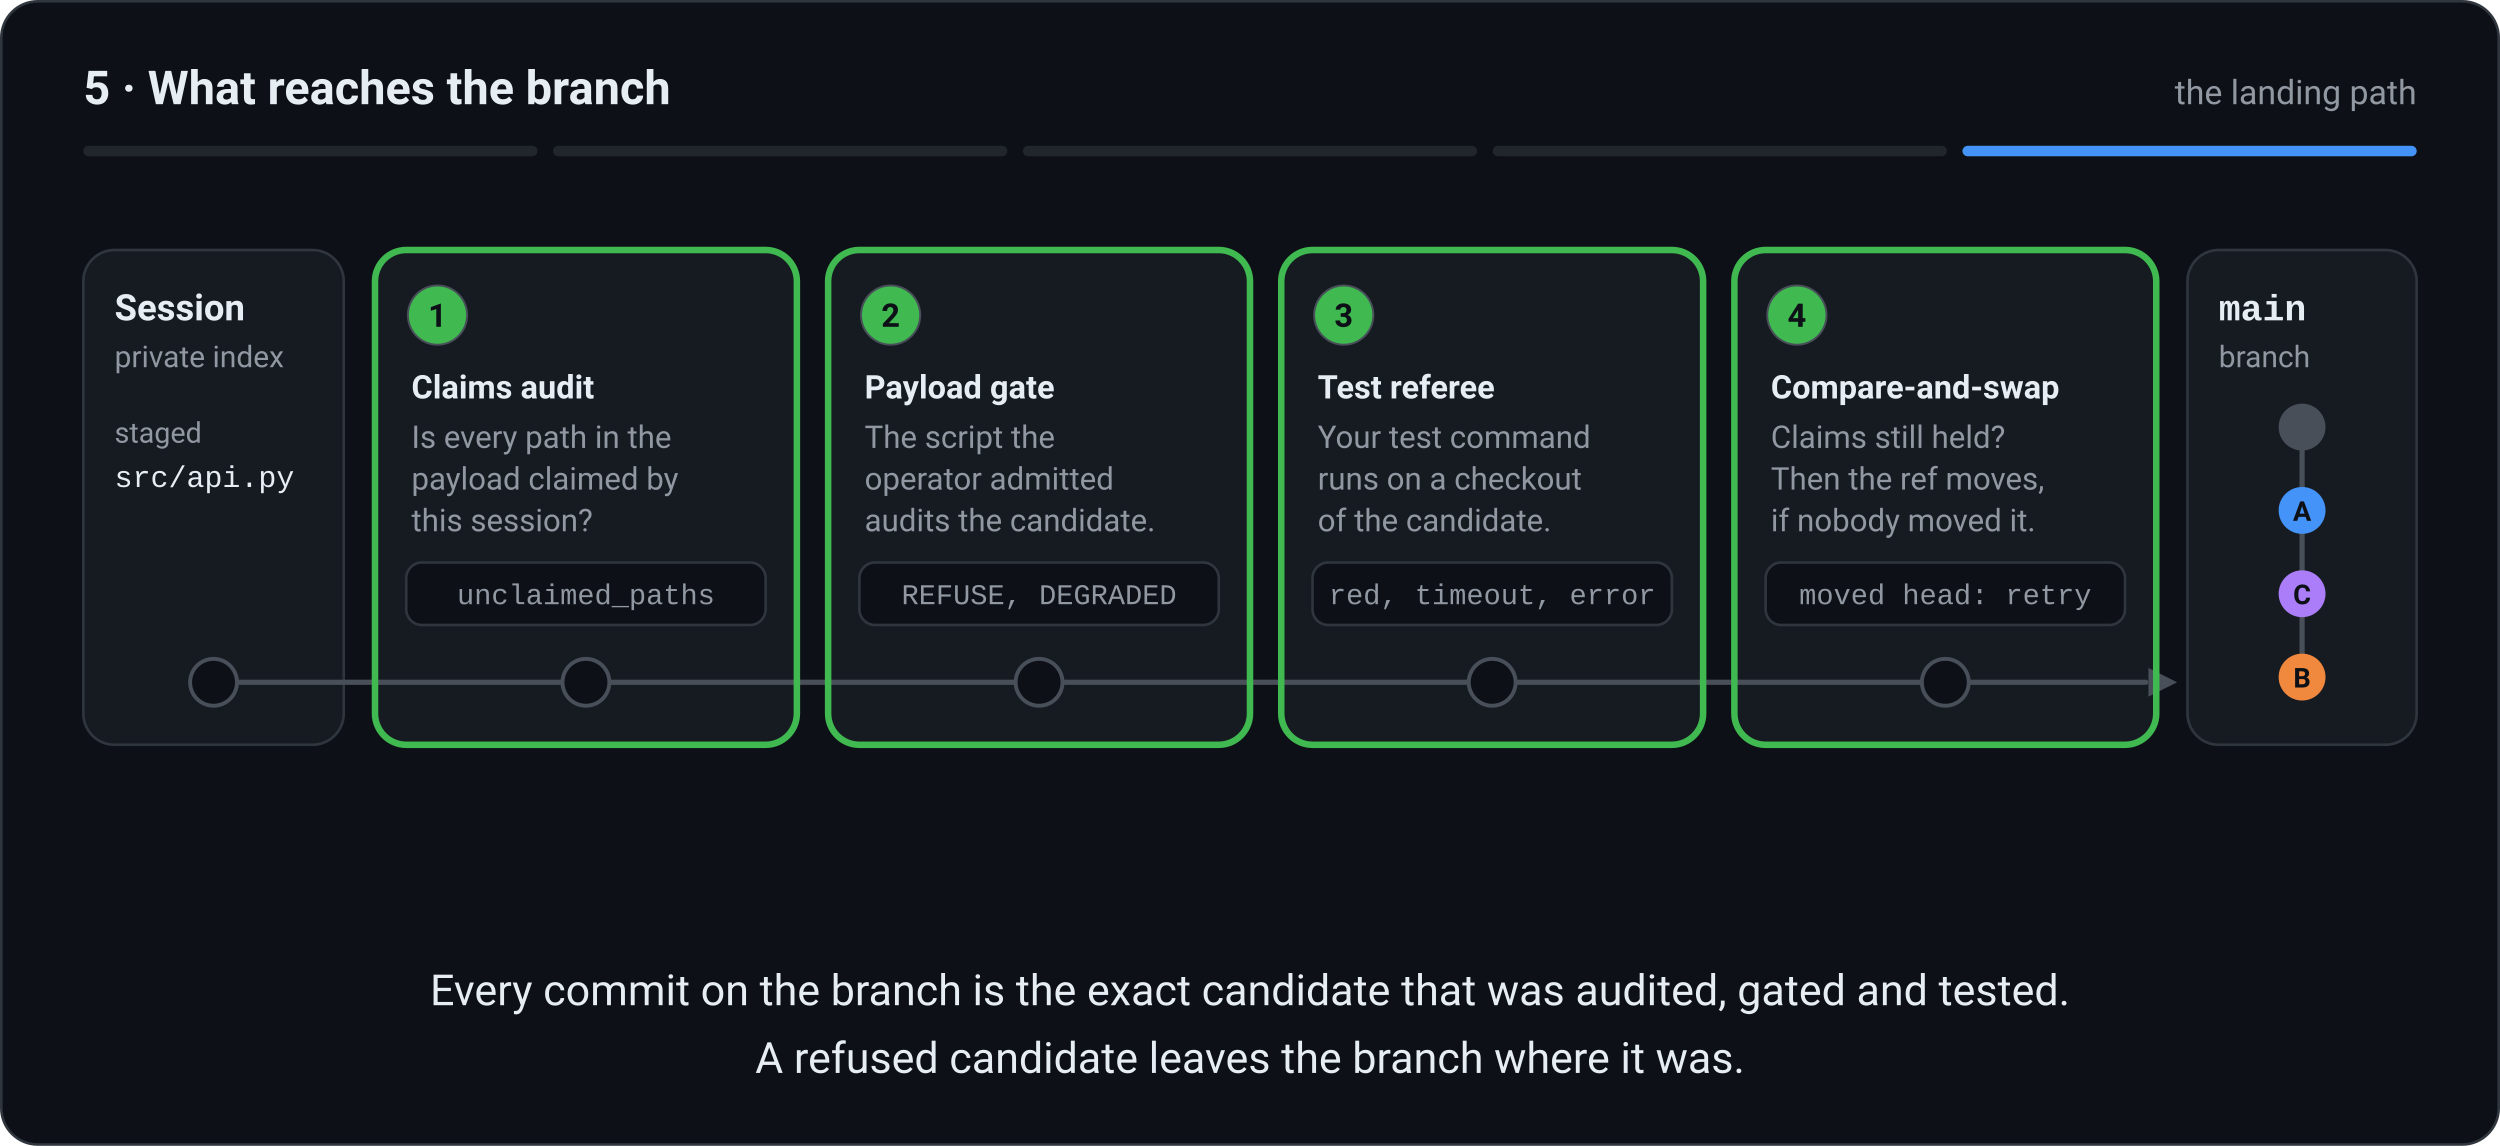
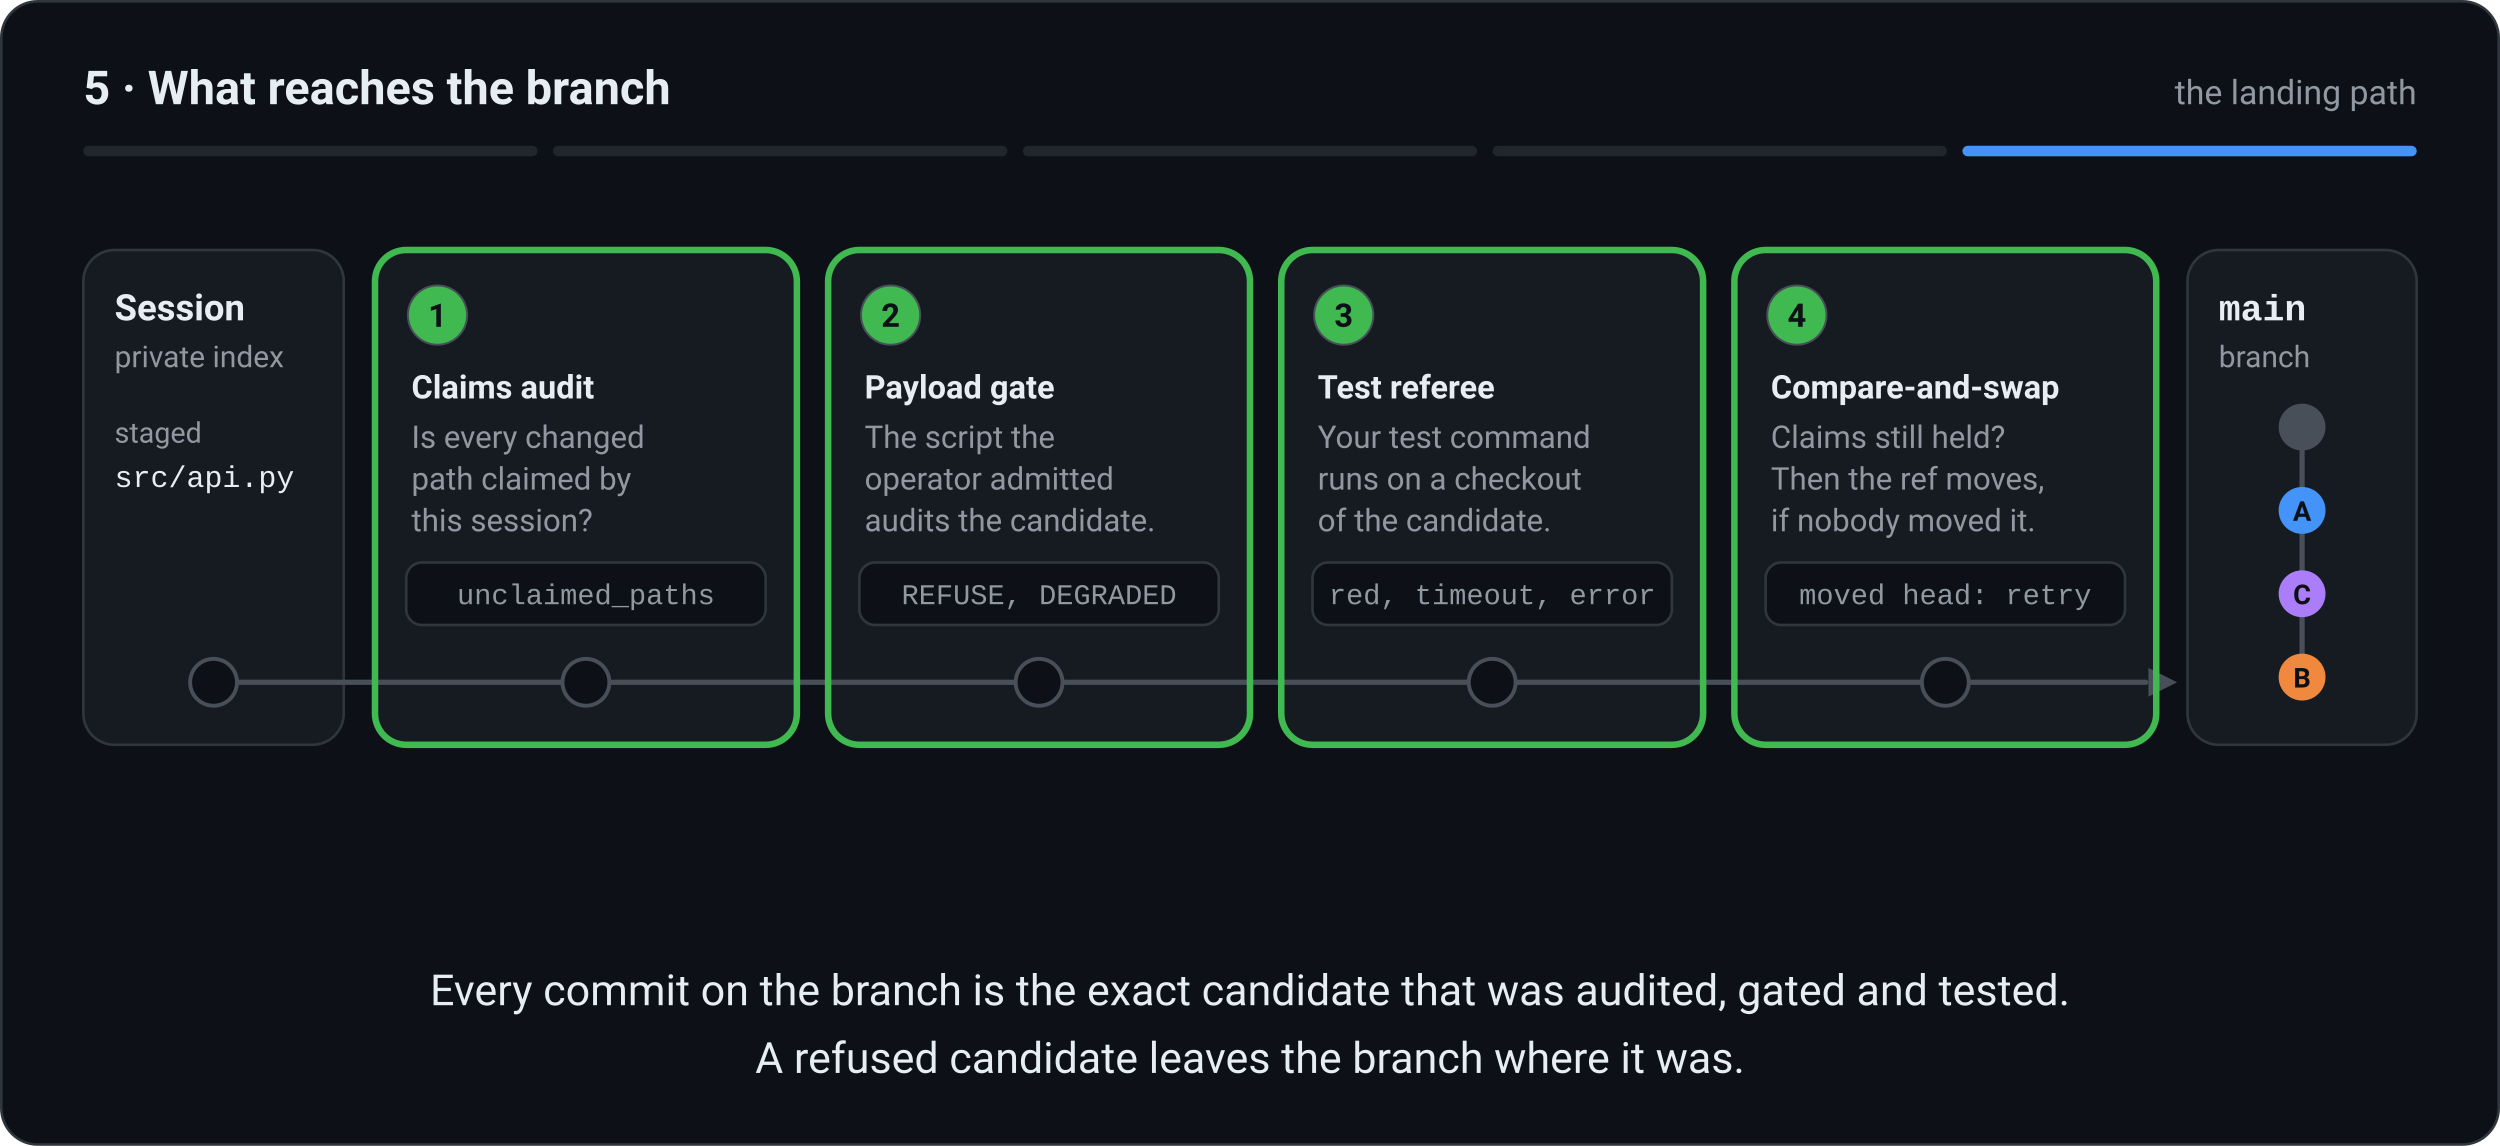
<svg xmlns="http://www.w3.org/2000/svg" viewBox="0 0 960 440" width="960" height="440" role="img" aria-labelledby="title desc" font-family="ui-sans-serif, system-ui, -apple-system, &quot;Segoe UI&quot;, Roboto, &quot;Helvetica Neue&quot;, Arial, sans-serif">
  <style>@keyframes k1{0%{opacity:0}0.94%{opacity:1}14.53%{opacity:1}15.47%{opacity:0}100%{opacity:0}}#k1{animation:k1 32s linear infinite}@keyframes k2{0%{opacity:0}0.94%{opacity:1}14.53%{opacity:1}15.47%{opacity:0}100%{opacity:0}}#k2{animation:k2 32s linear infinite}@keyframes k3{0%{opacity:0}0.94%{opacity:1}14.53%{opacity:1}15.47%{opacity:0}100%{opacity:0}}#k3{animation:k3 32s linear infinite}@keyframes k4{0%{opacity:0}15.62%{opacity:0}16.56%{opacity:1}37.97%{opacity:1}38.91%{opacity:0}100%{opacity:0}}#k4{animation:k4 32s linear infinite}@keyframes k5{0%{opacity:0}15.62%{opacity:0}16.56%{opacity:1}37.97%{opacity:1}38.91%{opacity:0}100%{opacity:0}}#k5{animation:k5 32s linear infinite}@keyframes k6{0%{opacity:0}15.62%{opacity:0}16.56%{opacity:1}37.97%{opacity:1}38.91%{opacity:0}100%{opacity:0}}#k6{animation:k6 32s linear infinite}@keyframes k7{0%{opacity:0}39.06%{opacity:0}40%{opacity:1}55.16%{opacity:1}56.09%{opacity:0}100%{opacity:0}}#k7{animation:k7 32s linear infinite}@keyframes k8{0%{opacity:0}39.06%{opacity:0}40%{opacity:1}55.16%{opacity:1}56.09%{opacity:0}100%{opacity:0}}#k8{animation:k8 32s linear infinite}@keyframes k9{0%{opacity:0}39.06%{opacity:0}40%{opacity:1}55.16%{opacity:1}56.09%{opacity:0}100%{opacity:0}}#k9{animation:k9 32s linear infinite}@keyframes k10{0%{opacity:0}56.25%{opacity:0}57.19%{opacity:1}83.28%{opacity:1}84.22%{opacity:0}100%{opacity:0}}#k10{animation:k10 32s linear infinite}@keyframes k11{0%{opacity:0}56.25%{opacity:0}57.19%{opacity:1}83.28%{opacity:1}84.22%{opacity:0}100%{opacity:0}}#k11{animation:k11 32s linear infinite}@keyframes k12{0%{opacity:0}56.25%{opacity:0}57.19%{opacity:1}83.28%{opacity:1}84.22%{opacity:0}100%{opacity:0}}#k12{animation:k12 32s linear infinite}@keyframes k13{0%{opacity:0}84.38%{opacity:0}85.31%{opacity:1}98.12%{opacity:1}99.06%{opacity:0}100%{opacity:0}}#k13{animation:k13 32s linear infinite}@keyframes k14{0%{opacity:0}84.38%{opacity:0}85.31%{opacity:1}98.12%{opacity:1}99.06%{opacity:0}100%{opacity:0}}#k14{animation:k14 32s linear infinite}@keyframes k15{0%{opacity:0}84.38%{opacity:0}85.31%{opacity:1}98.12%{opacity:1}99.06%{opacity:0}100%{opacity:0}}#k15{animation:k15 32s linear infinite}@keyframes k16{0%{opacity:0}40.31%{opacity:0}41.25%{opacity:1}54.37%{opacity:1}55.31%{opacity:0}100%{opacity:0}}#k16{animation:k16 32s linear infinite}@keyframes k17{0%{opacity:0}71.56%{opacity:0}72.5%{opacity:1}84.06%{opacity:1}85%{opacity:0}100%{opacity:0}}#k17{animation:k17 32s linear infinite}@keyframes k18{0%{opacity:0}20%{opacity:0}20.94%{opacity:1}38.12%{opacity:1}39.06%{opacity:0}60.31%{opacity:0}61.25%{opacity:1}70.31%{opacity:1}71.25%{opacity:0}79.06%{opacity:0}80%{opacity:1}98.12%{opacity:1}99.06%{opacity:0}100%{opacity:0}}#k18{animation:k18 32s linear infinite}@keyframes k19{0%{opacity:0}24.69%{opacity:0}25.63%{opacity:1}38.12%{opacity:1}39.06%{opacity:0}63.12%{opacity:0}64.06%{opacity:1}70.31%{opacity:1}71.25%{opacity:0}80.31%{opacity:0}81.25%{opacity:1}98.12%{opacity:1}99.06%{opacity:0}100%{opacity:0}}#k19{animation:k19 32s linear infinite}@keyframes k20{0%{opacity:0}29.06%{opacity:0}29.69%{opacity:1}31.09%{opacity:1}31.72%{opacity:0}100%{opacity:0}}#k20{animation:k20 32s linear infinite}@keyframes k21{0%{opacity:0}31.56%{opacity:0}32.5%{opacity:1}38.12%{opacity:1}39.06%{opacity:0}65.62%{opacity:0}66.56%{opacity:1}70.31%{opacity:1}71.25%{opacity:0}81.56%{opacity:0}82.5%{opacity:1}98.12%{opacity:1}99.06%{opacity:0}100%{opacity:0}}#k21{animation:k21 32s linear infinite}@keyframes k22{0%{opacity:0}35.94%{opacity:0}36.88%{opacity:1}38.12%{opacity:1}39.06%{opacity:0}68.12%{opacity:0}69.06%{opacity:1}70.31%{opacity:1}71.25%{opacity:0}82.81%{opacity:0}83.75%{opacity:1}98.12%{opacity:1}99.06%{opacity:0}100%{opacity:0}}#k22{animation:k22 32s linear infinite}@keyframes k23{0%{opacity:0}45.62%{opacity:0}46.56%{opacity:1}54.37%{opacity:1}55.31%{opacity:0}100%{opacity:0}}#k23{animation:k23 32s linear infinite}@keyframes k24{0%{opacity:0}71.88%{opacity:0}72.81%{opacity:1}74.06%{opacity:1}75%{opacity:0}100%{opacity:0}}#k24{animation:k24 32s linear infinite}@keyframes k25{0%{opacity:0}38.12%{opacity:0}39.06%{opacity:1}98.12%{opacity:1}99.06%{opacity:0}100%{opacity:0}}#k25{animation:k25 32s linear infinite}@keyframes k26{0%{opacity:0}70.94%{opacity:0}71.88%{opacity:1}98.12%{opacity:1}99.06%{opacity:0}100%{opacity:0}}#k26{animation:k26 32s linear infinite}@keyframes k27{0%{opacity:0}84.06%{opacity:0}85%{opacity:1}98.12%{opacity:1}99.06%{opacity:0}100%{opacity:0}}#k27{animation:k27 32s linear infinite}@keyframes k28{0%{opacity:0;transform:translate(0px,0px)}2.5%{opacity:0;transform:translate(0px,0px)}3.44%{opacity:1;transform:translate(0px,0px)}16.88%{opacity:1;transform:translate(0px,0px)}19.38%{opacity:1;transform:translate(143px,0px)}21.56%{opacity:1;transform:translate(143px,0px)}24.06%{opacity:1;transform:translate(317px,0px)}26.25%{opacity:1;transform:translate(317px,0px)}28.75%{opacity:1;transform:translate(491px,0px)}32.81%{opacity:1;transform:translate(491px,0px)}35.31%{opacity:1;transform:translate(665px,0px)}36.56%{opacity:1;transform:translate(665px,0px)}38.12%{opacity:1;transform:translate(802px,-66px)}39.06%{opacity:0;transform:translate(802px,-66px)}100%{opacity:0;transform:translate(802px,-66px)}}#k28{animation:k28 32s cubic-bezier(.45,0,.25,1) infinite}@keyframes k29{0%{opacity:0;transform:translate(0px,0px)}40.31%{opacity:0;transform:translate(0px,0px)}41.25%{opacity:1;transform:translate(0px,0px)}42.5%{opacity:1;transform:translate(0px,0px)}45%{opacity:1;transform:translate(143px,0px)}52.81%{opacity:1;transform:translate(143px,0px)}53.75%{opacity:0;transform:translate(143px,0px)}100%{opacity:0;transform:translate(143px,0px)}}#k29{animation:k29 32s cubic-bezier(.45,0,.25,1) infinite}@keyframes k30{0%{opacity:0;transform:translate(0px,0px)}42.5%{opacity:0;transform:translate(0px,0px)}45%{opacity:0;transform:translate(143px,0px)}46.25%{opacity:0;transform:translate(143px,0px)}47.19%{opacity:1;transform:translate(143px,0px)}52.81%{opacity:1;transform:translate(143px,0px)}53.75%{opacity:0;transform:translate(143px,0px)}100%{opacity:0;transform:translate(143px,0px)}}#k30{animation:k30 32s cubic-bezier(.45,0,.25,1) infinite}@keyframes k31{0%{opacity:0;transform:translate(0px,0px)}57.19%{opacity:0;transform:translate(0px,0px)}58.13%{opacity:1;transform:translate(0px,0px)}60%{opacity:1;transform:translate(143px,0px)}60.94%{opacity:1;transform:translate(143px,0px)}62.81%{opacity:1;transform:translate(317px,0px)}63.44%{opacity:1;transform:translate(317px,0px)}65.31%{opacity:1;transform:translate(491px,0px)}65.94%{opacity:1;transform:translate(491px,0px)}67.81%{opacity:1;transform:translate(665px,0px)}69.38%{opacity:1;transform:translate(665px,0px)}70.94%{opacity:1;transform:translate(802px,-34px)}71.88%{opacity:0;transform:translate(802px,-34px)}100%{opacity:0;transform:translate(802px,-34px)}}#k31{animation:k31 32s cubic-bezier(.45,0,.25,1) infinite}@keyframes k32{0%{opacity:0;transform:translate(0px,0px)}58.13%{opacity:0;transform:translate(0px,0px)}59.06%{opacity:1;transform:translate(0px,0px)}60.94%{opacity:1;transform:translate(113px,0px)}61.88%{opacity:1;transform:translate(113px,0px)}63.75%{opacity:1;transform:translate(287px,0px)}64.38%{opacity:1;transform:translate(287px,0px)}66.25%{opacity:1;transform:translate(461px,0px)}66.88%{opacity:1;transform:translate(461px,0px)}68.75%{opacity:1;transform:translate(635px,0px)}70.94%{opacity:1;transform:translate(635px,0px)}71.88%{opacity:1;transform:translate(665px,0px)}72.81%{opacity:1;transform:translate(665px,0px)}74.06%{opacity:1;transform:translate(665px,54px)}77.5%{opacity:1;transform:translate(143px,54px)}78.75%{opacity:1;transform:translate(143px,0px)}79.06%{opacity:1;transform:translate(143px,0px)}80%{opacity:1;transform:translate(317px,0px)}80.31%{opacity:1;transform:translate(317px,0px)}81.25%{opacity:1;transform:translate(491px,0px)}81.56%{opacity:1;transform:translate(491px,0px)}82.5%{opacity:1;transform:translate(665px,0px)}82.81%{opacity:1;transform:translate(665px,0px)}84.06%{opacity:1;transform:translate(802px,-2px)}85%{opacity:0;transform:translate(802px,-2px)}100%{opacity:0;transform:translate(802px,-2px)}}#k32{animation:k32 32s cubic-bezier(.45,0,.25,1) infinite}@media (prefers-reduced-motion:reduce){g[id]{animation:none!important}}</style>
  <rect x="0.5" y="0.5" width="959" height="439" rx="14" fill="#0d1117" stroke="#30363d" stroke-width="1" />
  <text x="928" y="40" font-size="13" fill="#9198a1" text-anchor="end">the landing path</text>
  <rect x="32" y="56" width="174.4" height="4" rx="2" fill="#21262d" />
  <g id="k1" opacity="0">
    <rect x="32" y="56" width="174.4" height="4" rx="2" fill="#4493f8" />
  </g>
  <g id="k2" opacity="0">
    <text x="32" y="40" font-size="18" fill="#e6edf3" font-weight="700">1 · A candidate is built from the private index</text>
  </g>
  <g id="k3" opacity="0">
    <text x="480" y="386" font-size="16.5" fill="#e6edf3" text-anchor="middle">onetree land builds a candidate commit from the session's private index.</text>
    <text x="480" y="412" font-size="16.5" fill="#e6edf3" text-anchor="middle">The shared index and the working tree are not touched.</text>
  </g>
  <rect x="212.4" y="56" width="174.4" height="4" rx="2" fill="#21262d" />
  <g id="k4" opacity="0">
    <rect x="212.4" y="56" width="174.4" height="4" rx="2" fill="#4493f8" />
  </g>
  <g id="k5" opacity="0">
    <text x="32" y="40" font-size="18" fill="#e6edf3" font-weight="700">2 · Four steps before the branch moves</text>
  </g>
  <g id="k6" opacity="0">
    <text x="480" y="386" font-size="16.5" fill="#e6edf3" text-anchor="middle">Each step can refuse. Only a candidate that passes all four moves the ref.</text>
    <text x="480" y="412" font-size="16.5" fill="#e6edf3" text-anchor="middle">A landing is recorded in the append-only log as an intent and a landed event.</text>
  </g>
  <rect x="392.8" y="56" width="174.4" height="4" rx="2" fill="#21262d" />
  <g id="k7" opacity="0">
    <rect x="392.8" y="56" width="174.4" height="4" rx="2" fill="#4493f8" />
  </g>
  <g id="k8" opacity="0">
-     <text x="32" y="40" font-size="18" fill="#e6edf3" font-weight="700">3 · Fail-closed: one unclaimed path refuses it all</text>
+     <text x="32" y="40" font-size="18" fill="#e6edf3" font-weight="700">3 · One unclaimed path refuses it all</text>
  </g>
  <g id="k9" opacity="0">
-     <text x="480" y="386" font-size="16.5" fill="#e6edf3" text-anchor="middle">The audit is fail-closed: a payload with one path this session has not claimed</text>
-     <text x="480" y="412" font-size="16.5" fill="#e6edf3" text-anchor="middle">is refused as a whole. Nothing reaches the branch.</text>
+     <text x="480" y="386" font-size="16.5" fill="#e6edf3" text-anchor="middle">If one changed path was not claimed by this session,</text>
+     <text x="480" y="412" font-size="16.5" fill="#e6edf3" text-anchor="middle">the whole candidate is refused. Nothing reaches the branch.</text>
  </g>
  <rect x="573.2" y="56" width="174.4" height="4" rx="2" fill="#21262d" />
  <g id="k10" opacity="0">
    <rect x="573.2" y="56" width="174.4" height="4" rx="2" fill="#4493f8" />
  </g>
  <g id="k11" opacity="0">
    <text x="32" y="40" font-size="18" fill="#e6edf3" font-weight="700">4 · A race has exactly one winner</text>
  </g>
  <g id="k12" opacity="0">
    <text x="480" y="386" font-size="16.5" fill="#e6edf3" text-anchor="middle">When two landings race, the compare-and-swap lets exactly one move the ref.</text>
    <text x="480" y="412" font-size="16.5" fill="#e6edf3" text-anchor="middle">The other is rebuilt on the new head and goes through the steps again.</text>
  </g>
  <rect x="753.6" y="56" width="174.4" height="4" rx="2" fill="#21262d" />
  <g id="k13" opacity="1">
    <rect x="753.6" y="56" width="174.4" height="4" rx="2" fill="#4493f8" />
  </g>
  <g id="k14" opacity="1">
    <text x="32" y="40" font-size="18" fill="#e6edf3" font-weight="700">5 · What reaches the branch</text>
  </g>
  <g id="k15" opacity="1">
    <text x="480" y="386" font-size="16.5" fill="#e6edf3" text-anchor="middle">Every commit on the branch is the exact candidate that was audited, gated and tested.</text>
    <text x="480" y="412" font-size="16.5" fill="#e6edf3" text-anchor="middle">A refused candidate leaves the branch where it was.</text>
  </g>
  <rect x="32" y="96" width="100" height="190" rx="12" fill="#161b22" stroke="#30363d" stroke-width="1" />
  <text x="44" y="123" font-size="14" fill="#e6edf3" font-weight="700">Session</text>
  <text x="44" y="141" font-size="11.5" fill="#9198a1">private index</text>
  <text x="44" y="170" font-size="11" fill="#9198a1">staged</text>
  <text x="44" y="187" font-size="11.5" fill="#e6edf3" font-family="ui-monospace, SFMono-Regular, &quot;SF Mono&quot;, Menlo, Consolas, &quot;Liberation Mono&quot;, monospace">src/api.py</text>
  <g id="k16" opacity="0">
    <text x="44" y="205" font-size="11.5" fill="#f85149" font-weight="700" font-family="ui-monospace, SFMono-Regular, &quot;SF Mono&quot;, Menlo, Consolas, &quot;Liberation Mono&quot;, monospace">src/db.py</text>
    <text x="44" y="221" font-size="11" fill="#f85149">not claimed</text>
  </g>
  <rect x="144" y="96" width="162" height="190" rx="12" fill="#161b22" stroke="#30363d" stroke-width="1" />
  <circle cx="168" cy="121" r="11" fill="#0d1117" stroke="#484f58" stroke-width="1.5" />
  <text x="168" y="125.5" font-size="12.5" fill="#9198a1" font-weight="700" text-anchor="middle">1</text>
  <text x="158" y="153" font-size="12.5" fill="#e6edf3" font-weight="700">Claims audit</text>
-   <text x="158" y="172" font-size="12" fill="#9198a1">Is every path in the</text>
-   <text x="158" y="188" font-size="12" fill="#9198a1">payload claimed by</text>
+   <text x="158" y="172" font-size="12" fill="#9198a1">Is every changed</text>
+   <text x="158" y="188" font-size="12" fill="#9198a1">path claimed by</text>
  <text x="158" y="204" font-size="12" fill="#9198a1">this session?</text>
  <rect x="156" y="216" width="138" height="24" rx="6" fill="#0d1117" stroke="#30363d" stroke-width="1" />
  <text x="225" y="232" font-size="11" fill="#9198a1" text-anchor="middle" font-family="ui-monospace, SFMono-Regular, &quot;SF Mono&quot;, Menlo, Consolas, &quot;Liberation Mono&quot;, monospace">unclaimed_paths</text>
  <rect x="318" y="96" width="162" height="190" rx="12" fill="#161b22" stroke="#30363d" stroke-width="1" />
  <circle cx="342" cy="121" r="11" fill="#0d1117" stroke="#484f58" stroke-width="1.5" />
  <text x="342" y="125.5" font-size="12.5" fill="#9198a1" font-weight="700" text-anchor="middle">2</text>
  <text x="332" y="153" font-size="12.5" fill="#e6edf3" font-weight="700">Payload gate</text>
  <text x="332" y="172" font-size="12" fill="#9198a1">The script the</text>
  <text x="332" y="188" font-size="12" fill="#9198a1">operator admitted</text>
  <text x="332" y="204" font-size="12" fill="#9198a1">audits the candidate.</text>
  <rect x="330" y="216" width="138" height="24" rx="6" fill="#0d1117" stroke="#30363d" stroke-width="1" />
  <text x="399" y="232" font-size="11" fill="#9198a1" text-anchor="middle" font-family="ui-monospace, SFMono-Regular, &quot;SF Mono&quot;, Menlo, Consolas, &quot;Liberation Mono&quot;, monospace">REFUSE, DEGRADED</text>
  <rect x="492" y="96" width="162" height="190" rx="12" fill="#161b22" stroke="#30363d" stroke-width="1" />
  <circle cx="516" cy="121" r="11" fill="#0d1117" stroke="#484f58" stroke-width="1.5" />
  <text x="516" y="125.5" font-size="12.5" fill="#9198a1" font-weight="700" text-anchor="middle">3</text>
  <text x="506" y="153" font-size="12.5" fill="#e6edf3" font-weight="700">Test referee</text>
  <text x="506" y="172" font-size="12" fill="#9198a1">Your test command</text>
  <text x="506" y="188" font-size="12" fill="#9198a1">runs on a checkout</text>
  <text x="506" y="204" font-size="12" fill="#9198a1">of the candidate.</text>
  <rect x="504" y="216" width="138" height="24" rx="6" fill="#0d1117" stroke="#30363d" stroke-width="1" />
  <text x="573" y="232" font-size="11" fill="#9198a1" text-anchor="middle" font-family="ui-monospace, SFMono-Regular, &quot;SF Mono&quot;, Menlo, Consolas, &quot;Liberation Mono&quot;, monospace">red, timeout, error</text>
  <rect x="666" y="96" width="162" height="190" rx="12" fill="#161b22" stroke="#30363d" stroke-width="1" />
  <circle cx="690" cy="121" r="11" fill="#0d1117" stroke="#484f58" stroke-width="1.5" />
  <text x="690" y="125.5" font-size="12.5" fill="#9198a1" font-weight="700" text-anchor="middle">4</text>
  <text x="680" y="153" font-size="12.5" fill="#e6edf3" font-weight="700">Compare-and-swap</text>
  <text x="680" y="172" font-size="12" fill="#9198a1">Claims still held?</text>
  <text x="680" y="188" font-size="12" fill="#9198a1">Then the ref moves,</text>
  <text x="680" y="204" font-size="12" fill="#9198a1">if nobody moved it.</text>
  <rect x="678" y="216" width="138" height="24" rx="6" fill="#0d1117" stroke="#30363d" stroke-width="1" />
  <text x="747" y="232" font-size="11" fill="#9198a1" text-anchor="middle" font-family="ui-monospace, SFMono-Regular, &quot;SF Mono&quot;, Menlo, Consolas, &quot;Liberation Mono&quot;, monospace">moved head: retry</text>
  <rect x="840" y="96" width="88" height="190" rx="12" fill="#161b22" stroke="#30363d" stroke-width="1" />
  <text x="852" y="123" font-size="14" fill="#e6edf3" font-weight="700" font-family="ui-monospace, SFMono-Regular, &quot;SF Mono&quot;, Menlo, Consolas, &quot;Liberation Mono&quot;, monospace">main</text>
  <text x="852" y="141" font-size="11.5" fill="#9198a1">branch</text>
  <line x1="884" y1="160" x2="884" y2="264" stroke="#484f58" stroke-width="2" stroke-linecap="round" />
  <circle cx="884" cy="164" r="9" fill="#484f58" />
  <line x1="82" y1="262" x2="824" y2="262" stroke="#484f58" stroke-width="2" stroke-linecap="round" />
  <polygon points="836,262 825,256.5 825,267.5" fill="#484f58" />
  <circle cx="82" cy="262" r="9" fill="#0d1117" stroke="#484f58" stroke-width="1.5" />
  <circle cx="225" cy="262" r="9" fill="#0d1117" stroke="#484f58" stroke-width="1.5" />
  <circle cx="399" cy="262" r="9" fill="#0d1117" stroke="#484f58" stroke-width="1.5" />
  <circle cx="573" cy="262" r="9" fill="#0d1117" stroke="#484f58" stroke-width="1.5" />
  <circle cx="747" cy="262" r="9" fill="#0d1117" stroke="#484f58" stroke-width="1.5" />
  <g id="k17" opacity="0">
    <line x1="747" y1="274" x2="747" y2="316" stroke="#d29922" stroke-width="2" stroke-linecap="round" stroke-dasharray="5 5" />
    <line x1="747" y1="316" x2="225" y2="316" stroke="#d29922" stroke-width="2" stroke-linecap="round" stroke-dasharray="5 5" />
    <line x1="225" y1="316" x2="225" y2="284" stroke="#d29922" stroke-width="2" stroke-linecap="round" stroke-dasharray="5 5" />
    <polygon points="225,273 219.5,284 230.5,284" fill="#d29922" />
    <text x="486" y="340" font-size="12.5" fill="#d29922" font-weight="600" text-anchor="middle">moved head: rebuilt on the new head, tried again</text>
  </g>
  <g id="k18" opacity="1">
    <rect x="144" y="96" width="162" height="190" rx="12" fill="none" stroke="#3fb950" stroke-width="2.5" />
    <circle cx="168" cy="121" r="11" fill="#3fb950" />
    <text x="168" y="125.5" font-size="12.5" fill="#0d1117" font-weight="700" text-anchor="middle">1</text>
  </g>
  <g id="k19" opacity="1">
    <rect x="318" y="96" width="162" height="190" rx="12" fill="none" stroke="#3fb950" stroke-width="2.5" />
    <circle cx="342" cy="121" r="11" fill="#3fb950" />
    <text x="342" y="125.5" font-size="12.5" fill="#0d1117" font-weight="700" text-anchor="middle">2</text>
  </g>
  <g id="k20" opacity="0">
    <rect x="492" y="96" width="162" height="190" rx="12" fill="none" stroke="#d29922" stroke-width="2.5" />
    <circle cx="516" cy="121" r="11" fill="#d29922" />
    <text x="516" y="125.5" font-size="12.5" fill="#0d1117" font-weight="700" text-anchor="middle">3</text>
  </g>
  <g id="k21" opacity="1">
    <rect x="492" y="96" width="162" height="190" rx="12" fill="none" stroke="#3fb950" stroke-width="2.5" />
    <circle cx="516" cy="121" r="11" fill="#3fb950" />
    <text x="516" y="125.5" font-size="12.5" fill="#0d1117" font-weight="700" text-anchor="middle">3</text>
  </g>
  <g id="k22" opacity="1">
    <rect x="666" y="96" width="162" height="190" rx="12" fill="none" stroke="#3fb950" stroke-width="2.5" />
    <circle cx="690" cy="121" r="11" fill="#3fb950" />
    <text x="690" y="125.5" font-size="12.5" fill="#0d1117" font-weight="700" text-anchor="middle">4</text>
  </g>
  <g id="k23" opacity="0">
    <rect x="144" y="96" width="162" height="190" rx="12" fill="none" stroke="#f85149" stroke-width="2.5" />
    <circle cx="168" cy="121" r="11" fill="#f85149" />
    <text x="168" y="125.5" font-size="12.5" fill="#0d1117" font-weight="700" text-anchor="middle">1</text>
    <rect x="156" y="216" width="138" height="24" rx="6" fill="#2d1215" stroke="#f85149" stroke-width="1.5" />
    <text x="225" y="232" font-size="11" fill="#f85149" font-weight="700" text-anchor="middle" font-family="ui-monospace, SFMono-Regular, &quot;SF Mono&quot;, Menlo, Consolas, &quot;Liberation Mono&quot;, monospace">unclaimed_paths</text>
  </g>
  <g id="k24" opacity="0">
    <rect x="666" y="96" width="162" height="190" rx="12" fill="none" stroke="#d29922" stroke-width="2.5" />
    <circle cx="690" cy="121" r="11" fill="#d29922" />
    <text x="690" y="125.5" font-size="12.5" fill="#0d1117" font-weight="700" text-anchor="middle">4</text>
    <rect x="678" y="216" width="138" height="24" rx="6" fill="#2e2a1f" stroke="#d29922" stroke-width="1.5" />
    <text x="747" y="232" font-size="11" fill="#d29922" font-weight="700" text-anchor="middle" font-family="ui-monospace, SFMono-Regular, &quot;SF Mono&quot;, Menlo, Consolas, &quot;Liberation Mono&quot;, monospace">moved head: retry</text>
  </g>
  <g id="k25" opacity="1">
    <circle cx="884" cy="196" r="9" fill="#4493f8" />
    <text x="884" y="200" font-size="10.5" fill="#0d1117" font-weight="700" text-anchor="middle">A</text>
  </g>
  <g id="k26" opacity="1">
    <circle cx="884" cy="228" r="9" fill="#ab7df8" />
    <text x="884" y="232" font-size="10.5" fill="#0d1117" font-weight="700" text-anchor="middle">C</text>
  </g>
  <g id="k27" opacity="1">
    <circle cx="884" cy="260" r="9" fill="#f0883e" />
    <text x="884" y="264" font-size="10.5" fill="#0d1117" font-weight="700" text-anchor="middle">B</text>
  </g>
  <g id="k28" opacity="0" transform="translate(802,-66)">
    <circle cx="82" cy="262" r="12" fill="#4493f8" />
    <text x="82" y="266.5" font-size="12.5" fill="#0d1117" font-weight="700" text-anchor="middle">A</text>
  </g>
  <g id="k29" opacity="0" transform="translate(143,0)">
    <circle cx="82" cy="262" r="12" fill="#f0883e" />
    <text x="82" y="266.5" font-size="12.5" fill="#0d1117" font-weight="700" text-anchor="middle">B</text>
  </g>
  <g id="k30" opacity="0" transform="translate(143,0)">
    <circle cx="82" cy="262" r="12" fill="none" stroke="#f85149" stroke-width="2.5" />
    <line x1="75" y1="255" x2="89" y2="269" stroke="#f85149" stroke-width="2.6" stroke-linecap="round" />
    <line x1="75" y1="269" x2="89" y2="255" stroke="#f85149" stroke-width="2.6" stroke-linecap="round" />
  </g>
  <g id="k31" opacity="0" transform="translate(802,-34)">
    <circle cx="82" cy="262" r="12" fill="#ab7df8" />
    <text x="82" y="266.5" font-size="12.5" fill="#0d1117" font-weight="700" text-anchor="middle">C</text>
  </g>
  <g id="k32" opacity="0" transform="translate(802,-2)">
    <circle cx="82" cy="262" r="12" fill="#f0883e" />
    <text x="82" y="266.5" font-size="12.5" fill="#0d1117" font-weight="700" text-anchor="middle">B</text>
  </g>
</svg>
